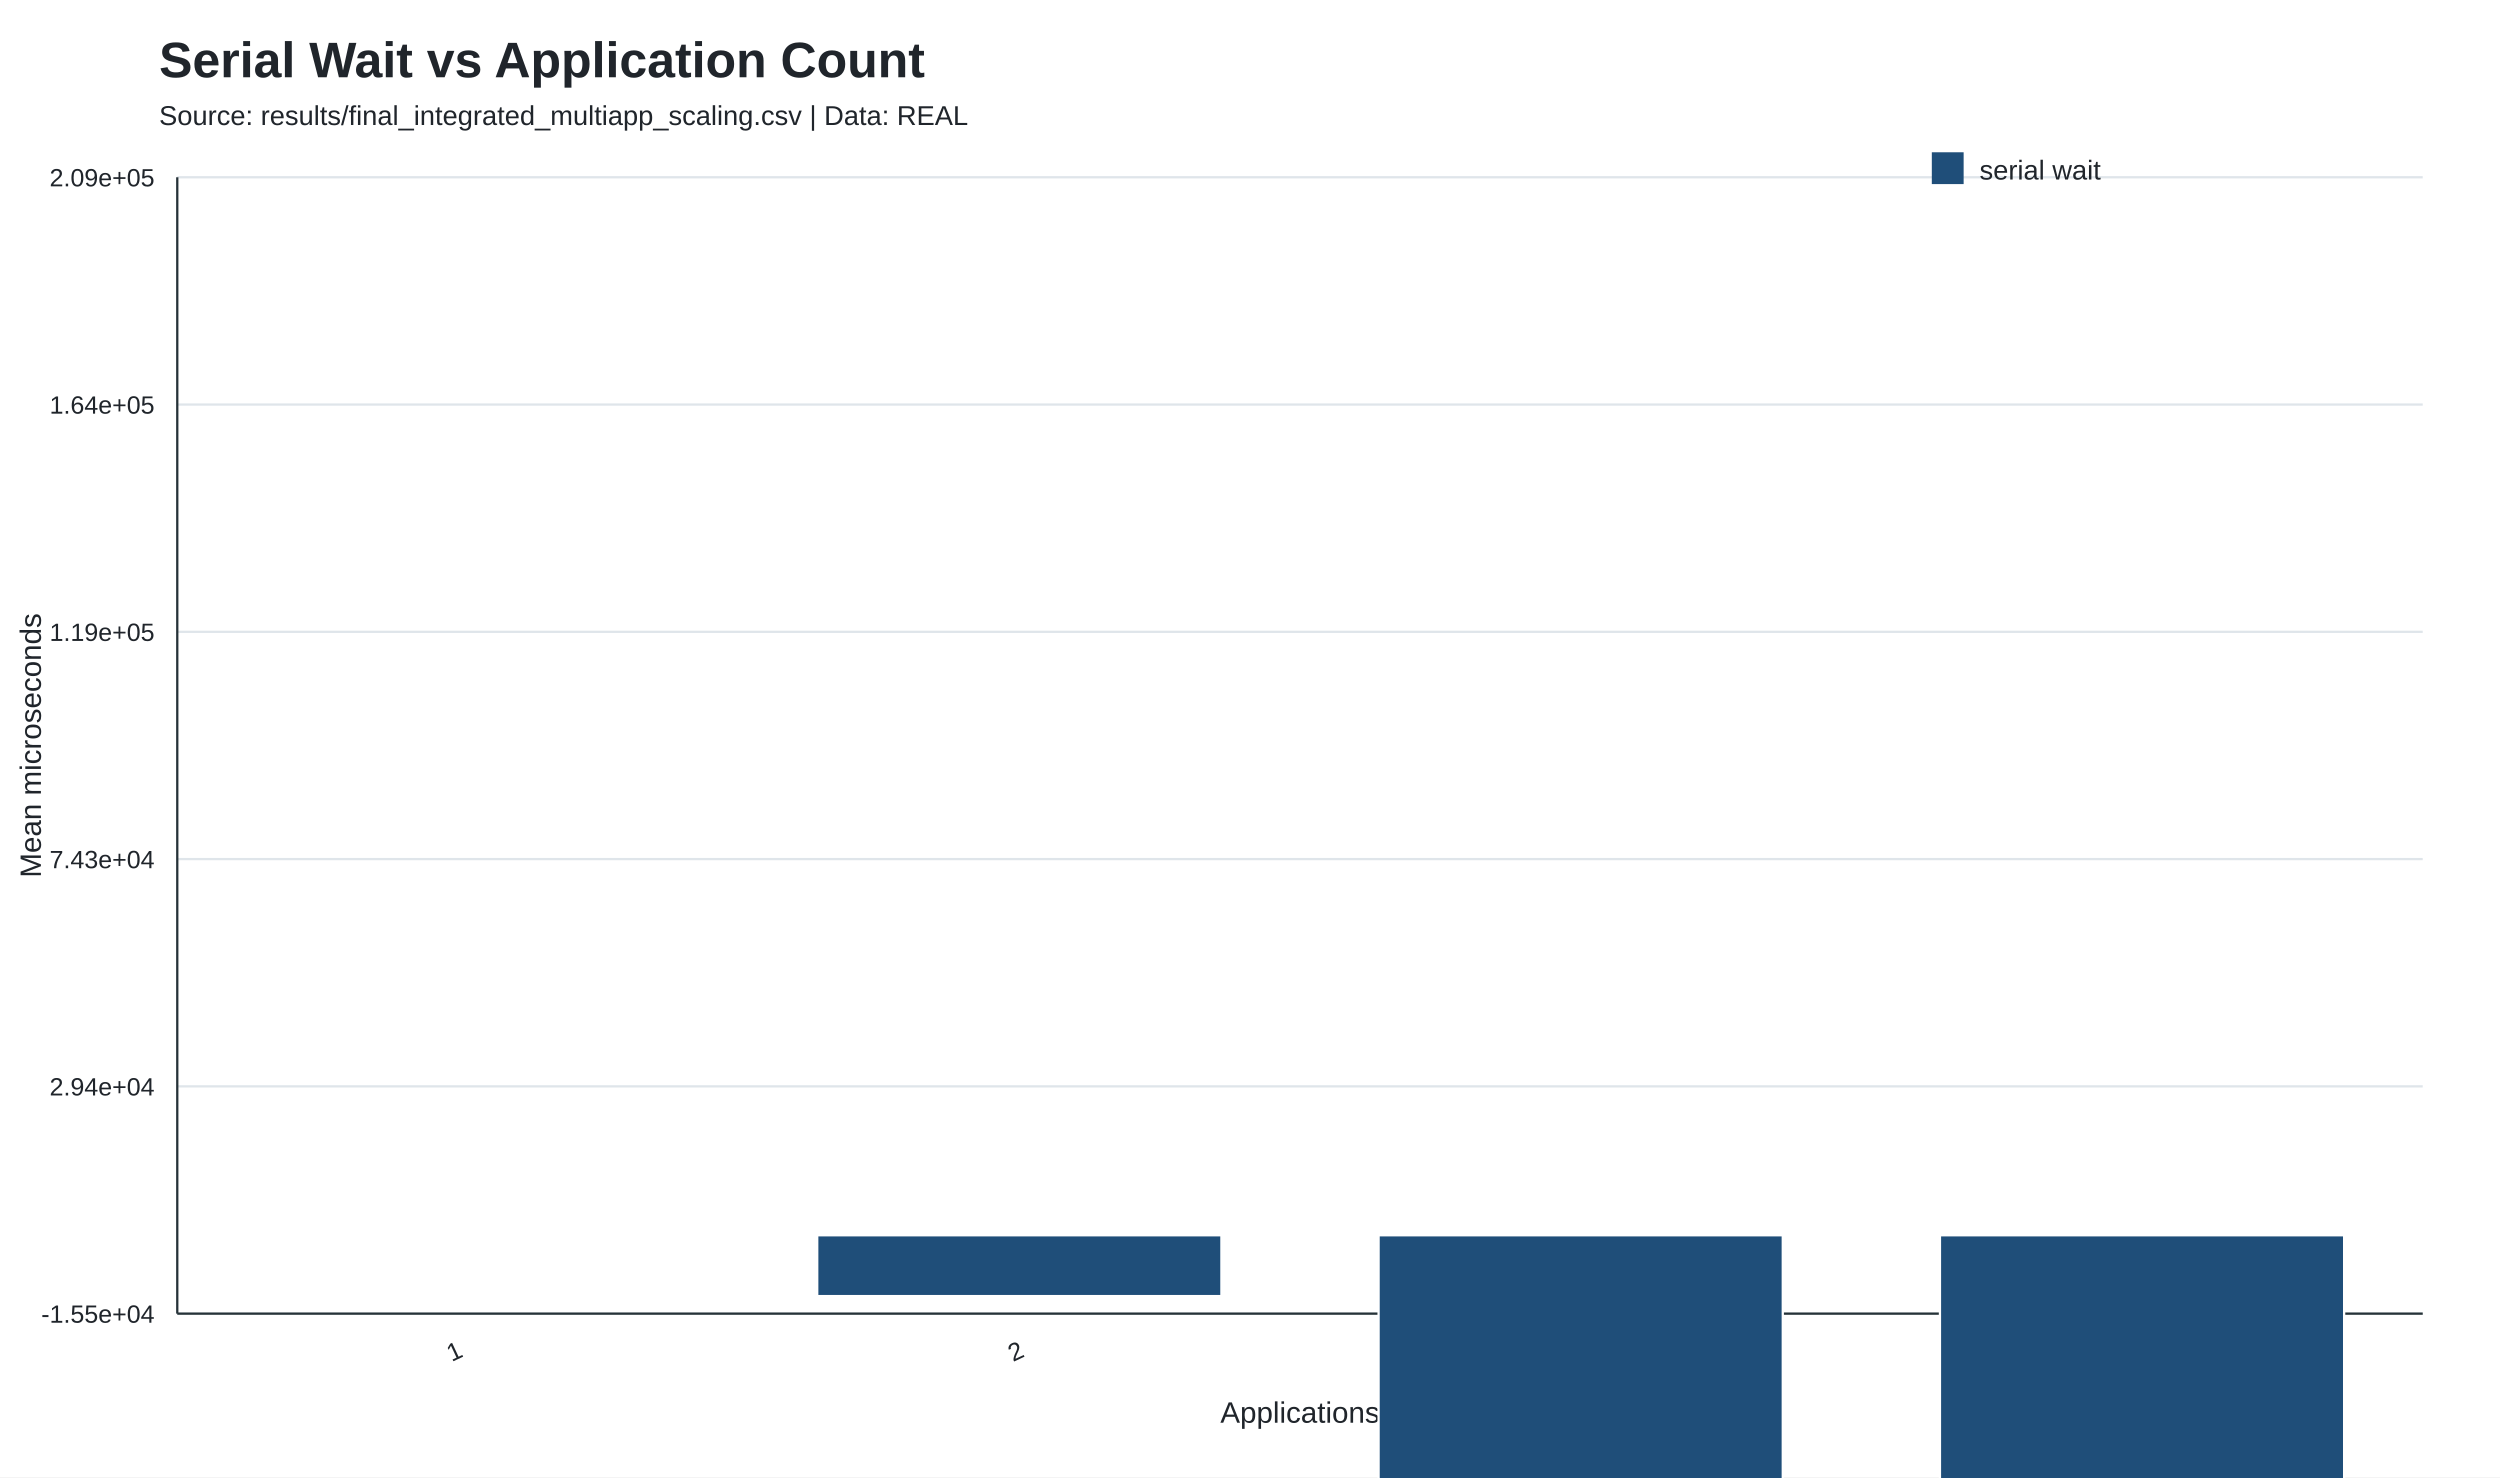
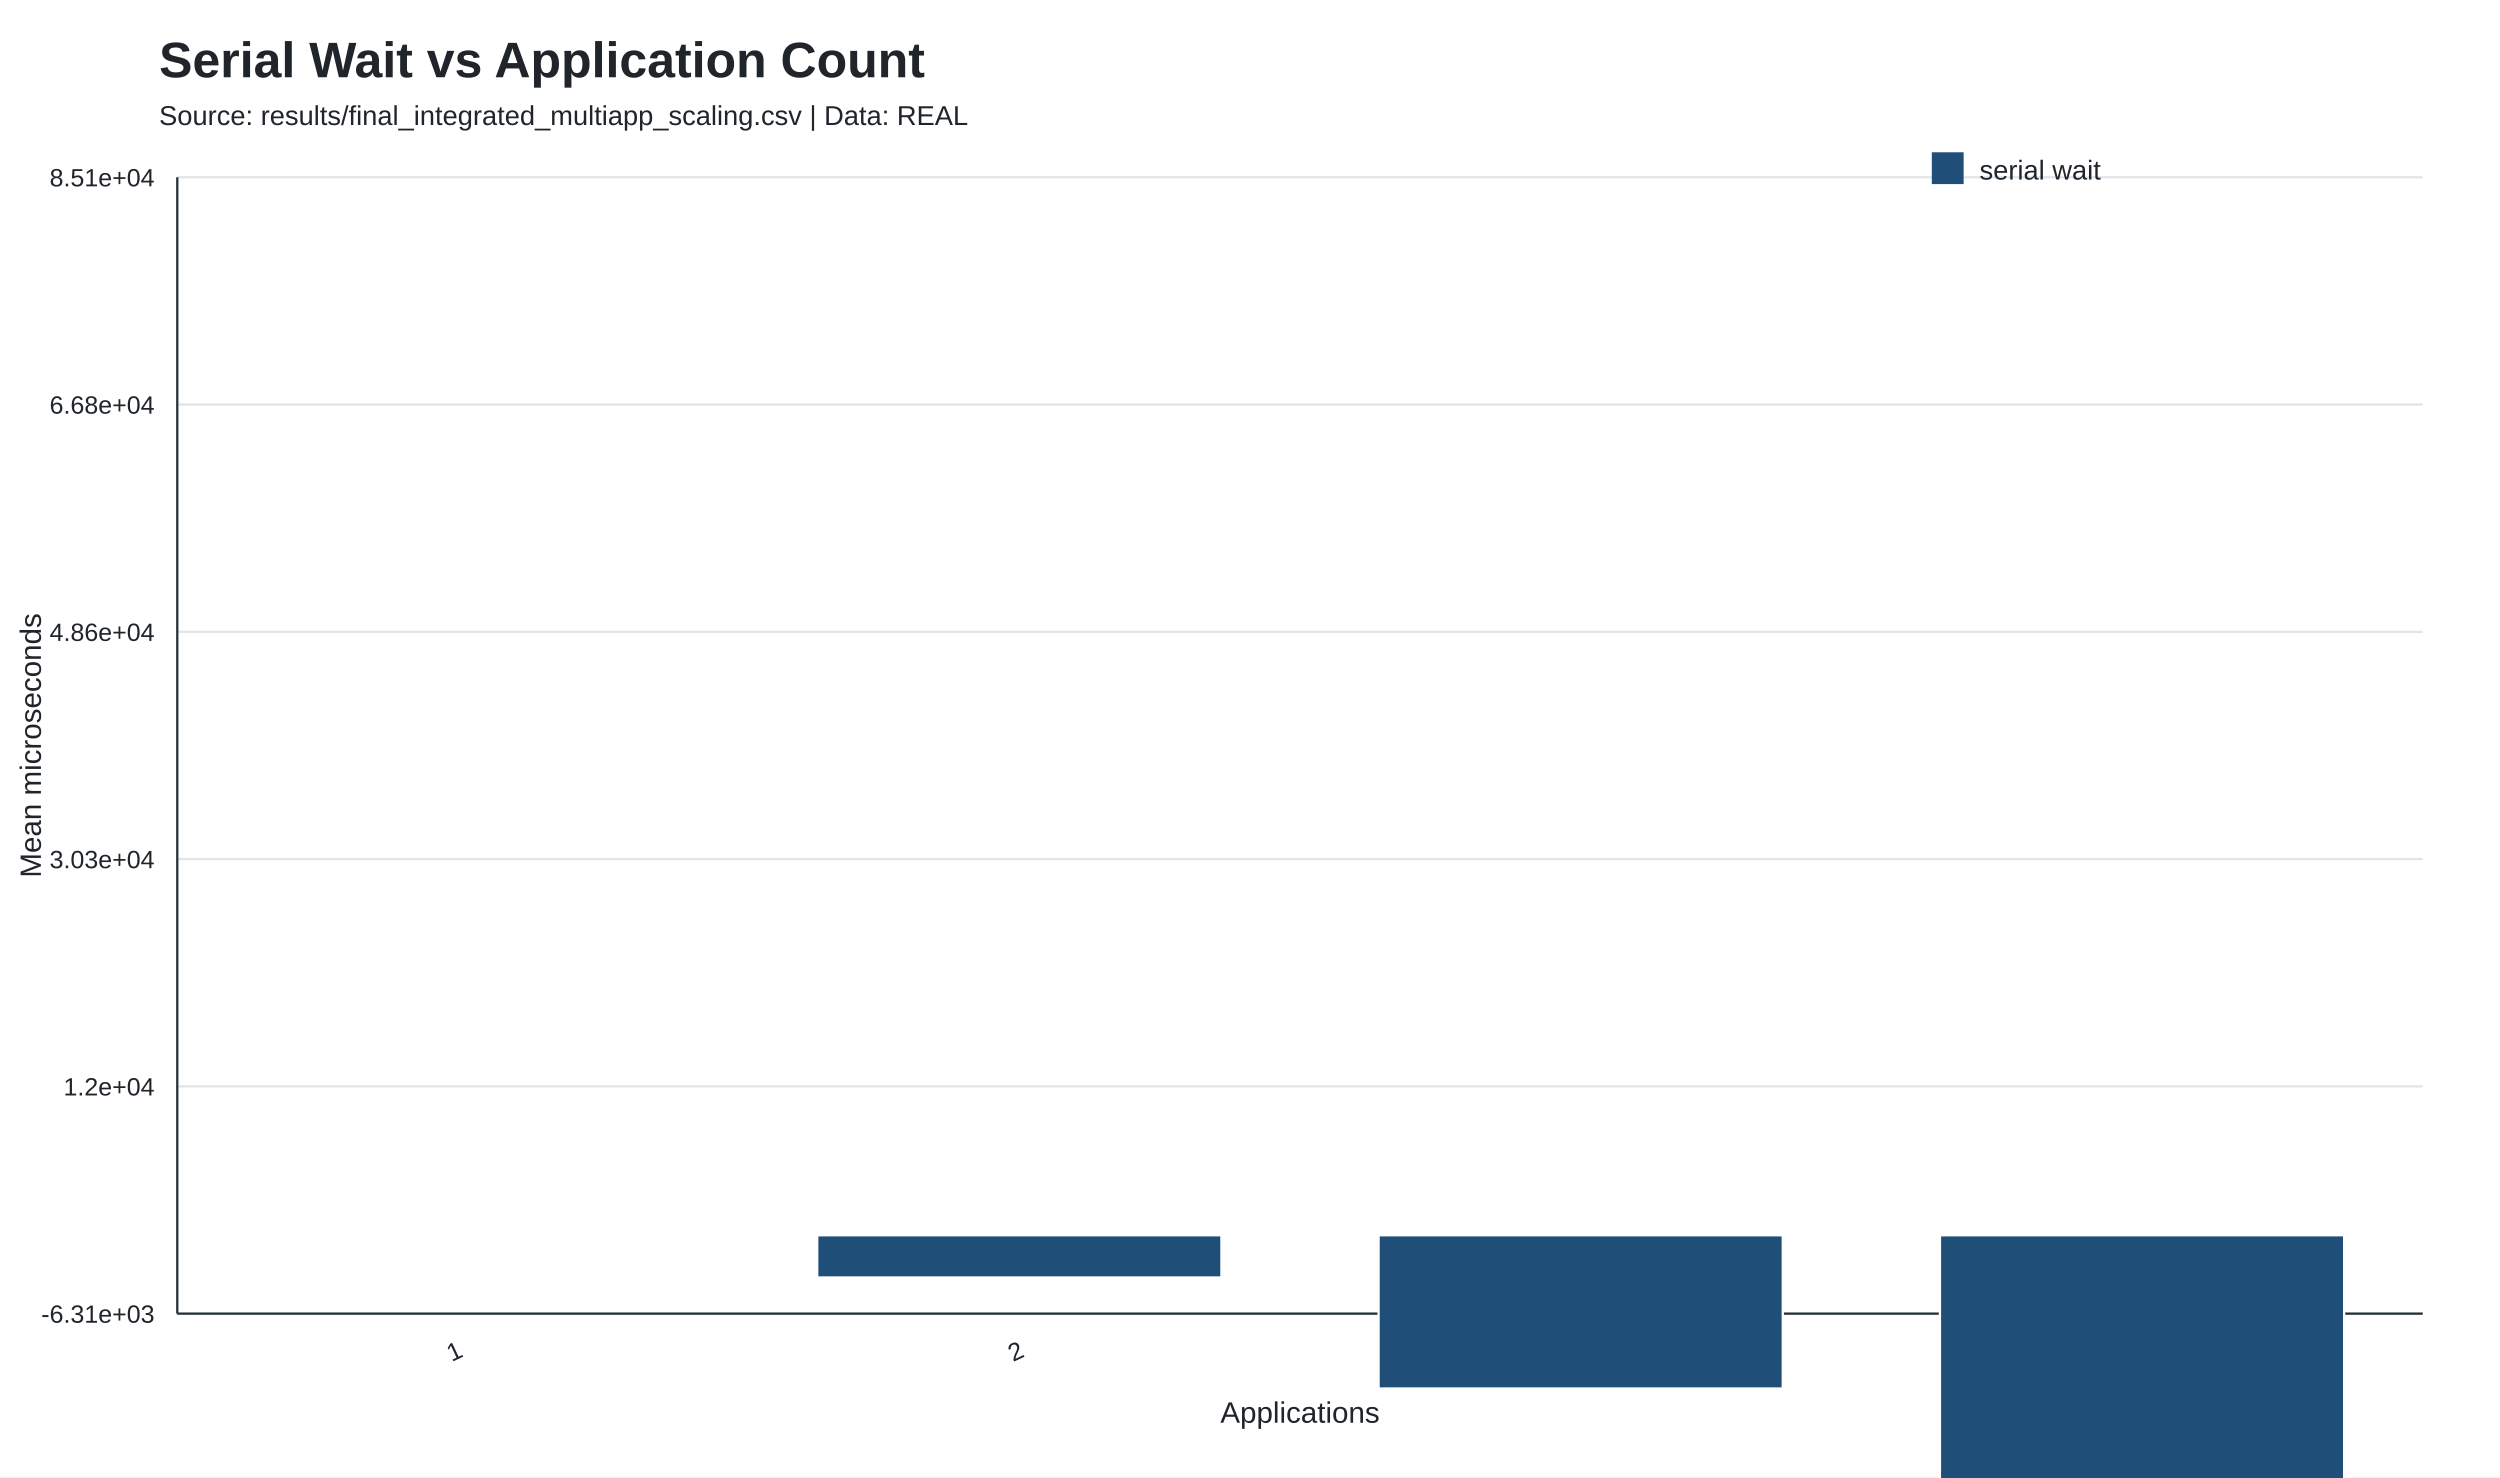
<svg xmlns="http://www.w3.org/2000/svg" width="1100" height="650" viewBox="0 0 1100 650">
  <rect width="100%" height="100%" fill="#ffffff" />
  <style>text{font-family:Arial,Helvetica,sans-serif;fill:#20252b} .axis{stroke:#263238;stroke-width:1} .grid{stroke:#dfe5ea;stroke-width:1} .line{fill:none;stroke-width:2.5} .point{stroke:#fff;stroke-width:1} .bar{stroke:#fff;stroke-width:1}</style>
  <text x="70" y="34" font-size="22" font-weight="bold">Serial Wait vs Application Count</text>
  <text x="70" y="55" font-size="12" fill="#59636e">Source: results/final_integrated_multiapp_scaling.csv | Data: REAL</text>
  <line class="grid" x1="78.00" y1="578.00" x2="1066.00" y2="578.00" />
-   <text x="68.00" y="582.00" text-anchor="end" font-size="11">-1.55e+04</text>
+   <text x="68.00" y="582.00" text-anchor="end" font-size="11">-6.31e+03</text>
  <line class="grid" x1="78.00" y1="478.00" x2="1066.00" y2="478.00" />
-   <text x="68.00" y="482.00" text-anchor="end" font-size="11">2.94e+04</text>
+   <text x="68.00" y="482.00" text-anchor="end" font-size="11">1.2e+04</text>
  <line class="grid" x1="78.00" y1="378.00" x2="1066.00" y2="378.00" />
-   <text x="68.00" y="382.00" text-anchor="end" font-size="11">7.43e+04</text>
+   <text x="68.00" y="382.00" text-anchor="end" font-size="11">3.03e+04</text>
  <line class="grid" x1="78.00" y1="278.00" x2="1066.00" y2="278.00" />
-   <text x="68.00" y="282.00" text-anchor="end" font-size="11">1.19e+05</text>
+   <text x="68.00" y="282.00" text-anchor="end" font-size="11">4.86e+04</text>
  <line class="grid" x1="78.00" y1="178.00" x2="1066.00" y2="178.00" />
-   <text x="68.00" y="182.00" text-anchor="end" font-size="11">1.64e+05</text>
+   <text x="68.00" y="182.00" text-anchor="end" font-size="11">6.68e+04</text>
  <line class="grid" x1="78.00" y1="78.00" x2="1066.00" y2="78.00" />
-   <text x="68.00" y="82.00" text-anchor="end" font-size="11">2.09e+05</text>
+   <text x="68.00" y="82.00" text-anchor="end" font-size="11">8.51e+04</text>
  <line class="axis" x1="78.0" y1="78.0" x2="78.0" y2="578.0" />
  <line class="axis" x1="78.0" y1="578.0" x2="1066.0" y2="578.0" />
  <text x="572.00" y="626" text-anchor="middle" font-size="13">Applications</text>
  <text x="18" y="328.00" text-anchor="middle" font-size="13" transform="rotate(-90 18 328.00)">Mean microseconds</text>
  <text x="201.50" y="598.00" text-anchor="middle" font-size="11" transform="rotate(-25 201.50 598.00)">1</text>
-   <rect class="bar" x="112.58" y="543.52" width="177.84" height="0.82" fill="#1f4e79" />
+   <rect class="bar" x="112.58" y="543.52" width="177.84" height="0.51" fill="#1f4e79" />
  <text x="448.50" y="598.00" text-anchor="middle" font-size="11" transform="rotate(-25 448.50 598.00)">2</text>
-   <rect class="bar" x="359.58" y="543.52" width="177.84" height="26.76" fill="#1f4e79" />
+   <rect class="bar" x="359.58" y="543.52" width="177.84" height="18.57" fill="#1f4e79" />
  <text x="695.50" y="598.00" text-anchor="middle" font-size="11" transform="rotate(-25 695.50 598.00)">4</text>
-   <rect class="bar" x="606.58" y="543.52" width="177.84" height="116.36" fill="#1f4e79" />
+   <rect class="bar" x="606.58" y="543.52" width="177.84" height="67.42" fill="#1f4e79" />
  <text x="942.50" y="598.00" text-anchor="middle" font-size="11" transform="rotate(-25 942.50 598.00)">8</text>
  <rect class="bar" x="853.58" y="543.52" width="177.84" height="431.03" fill="#1f4e79" />
  <rect x="850" y="67" width="14" height="14" fill="#1f4e79" />
  <text x="871" y="79" font-size="12">serial wait</text>
</svg>
